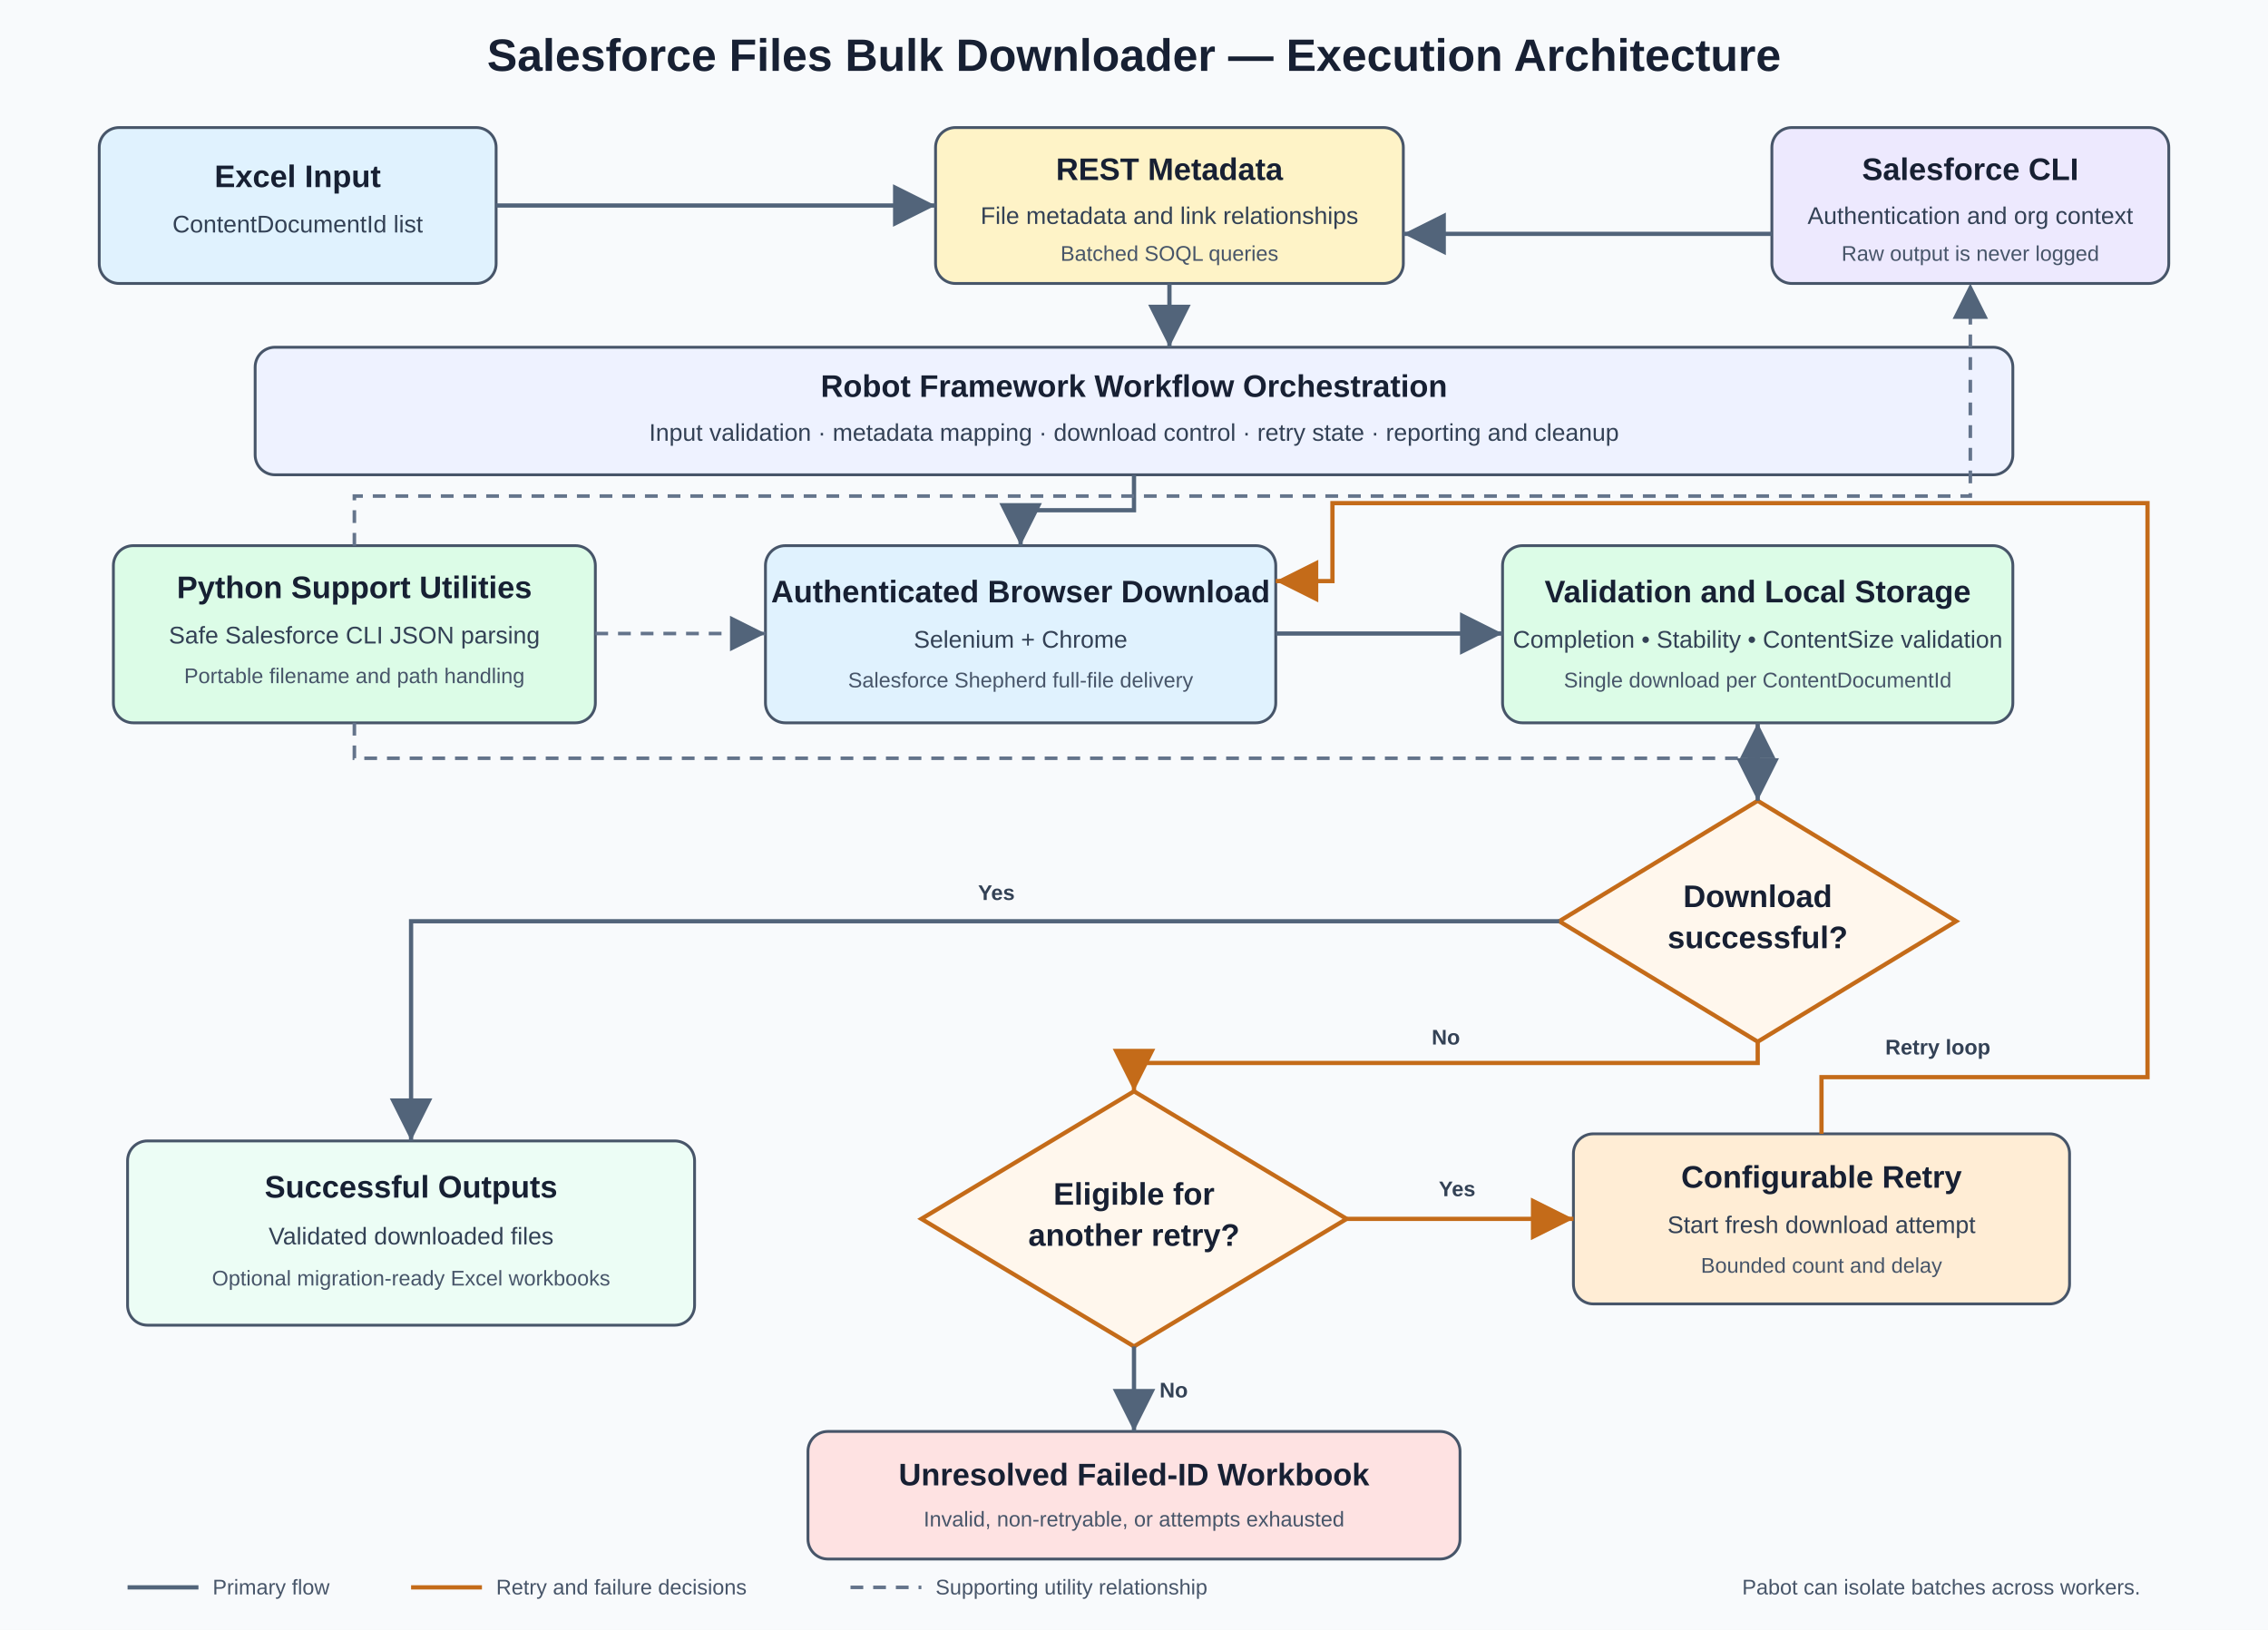
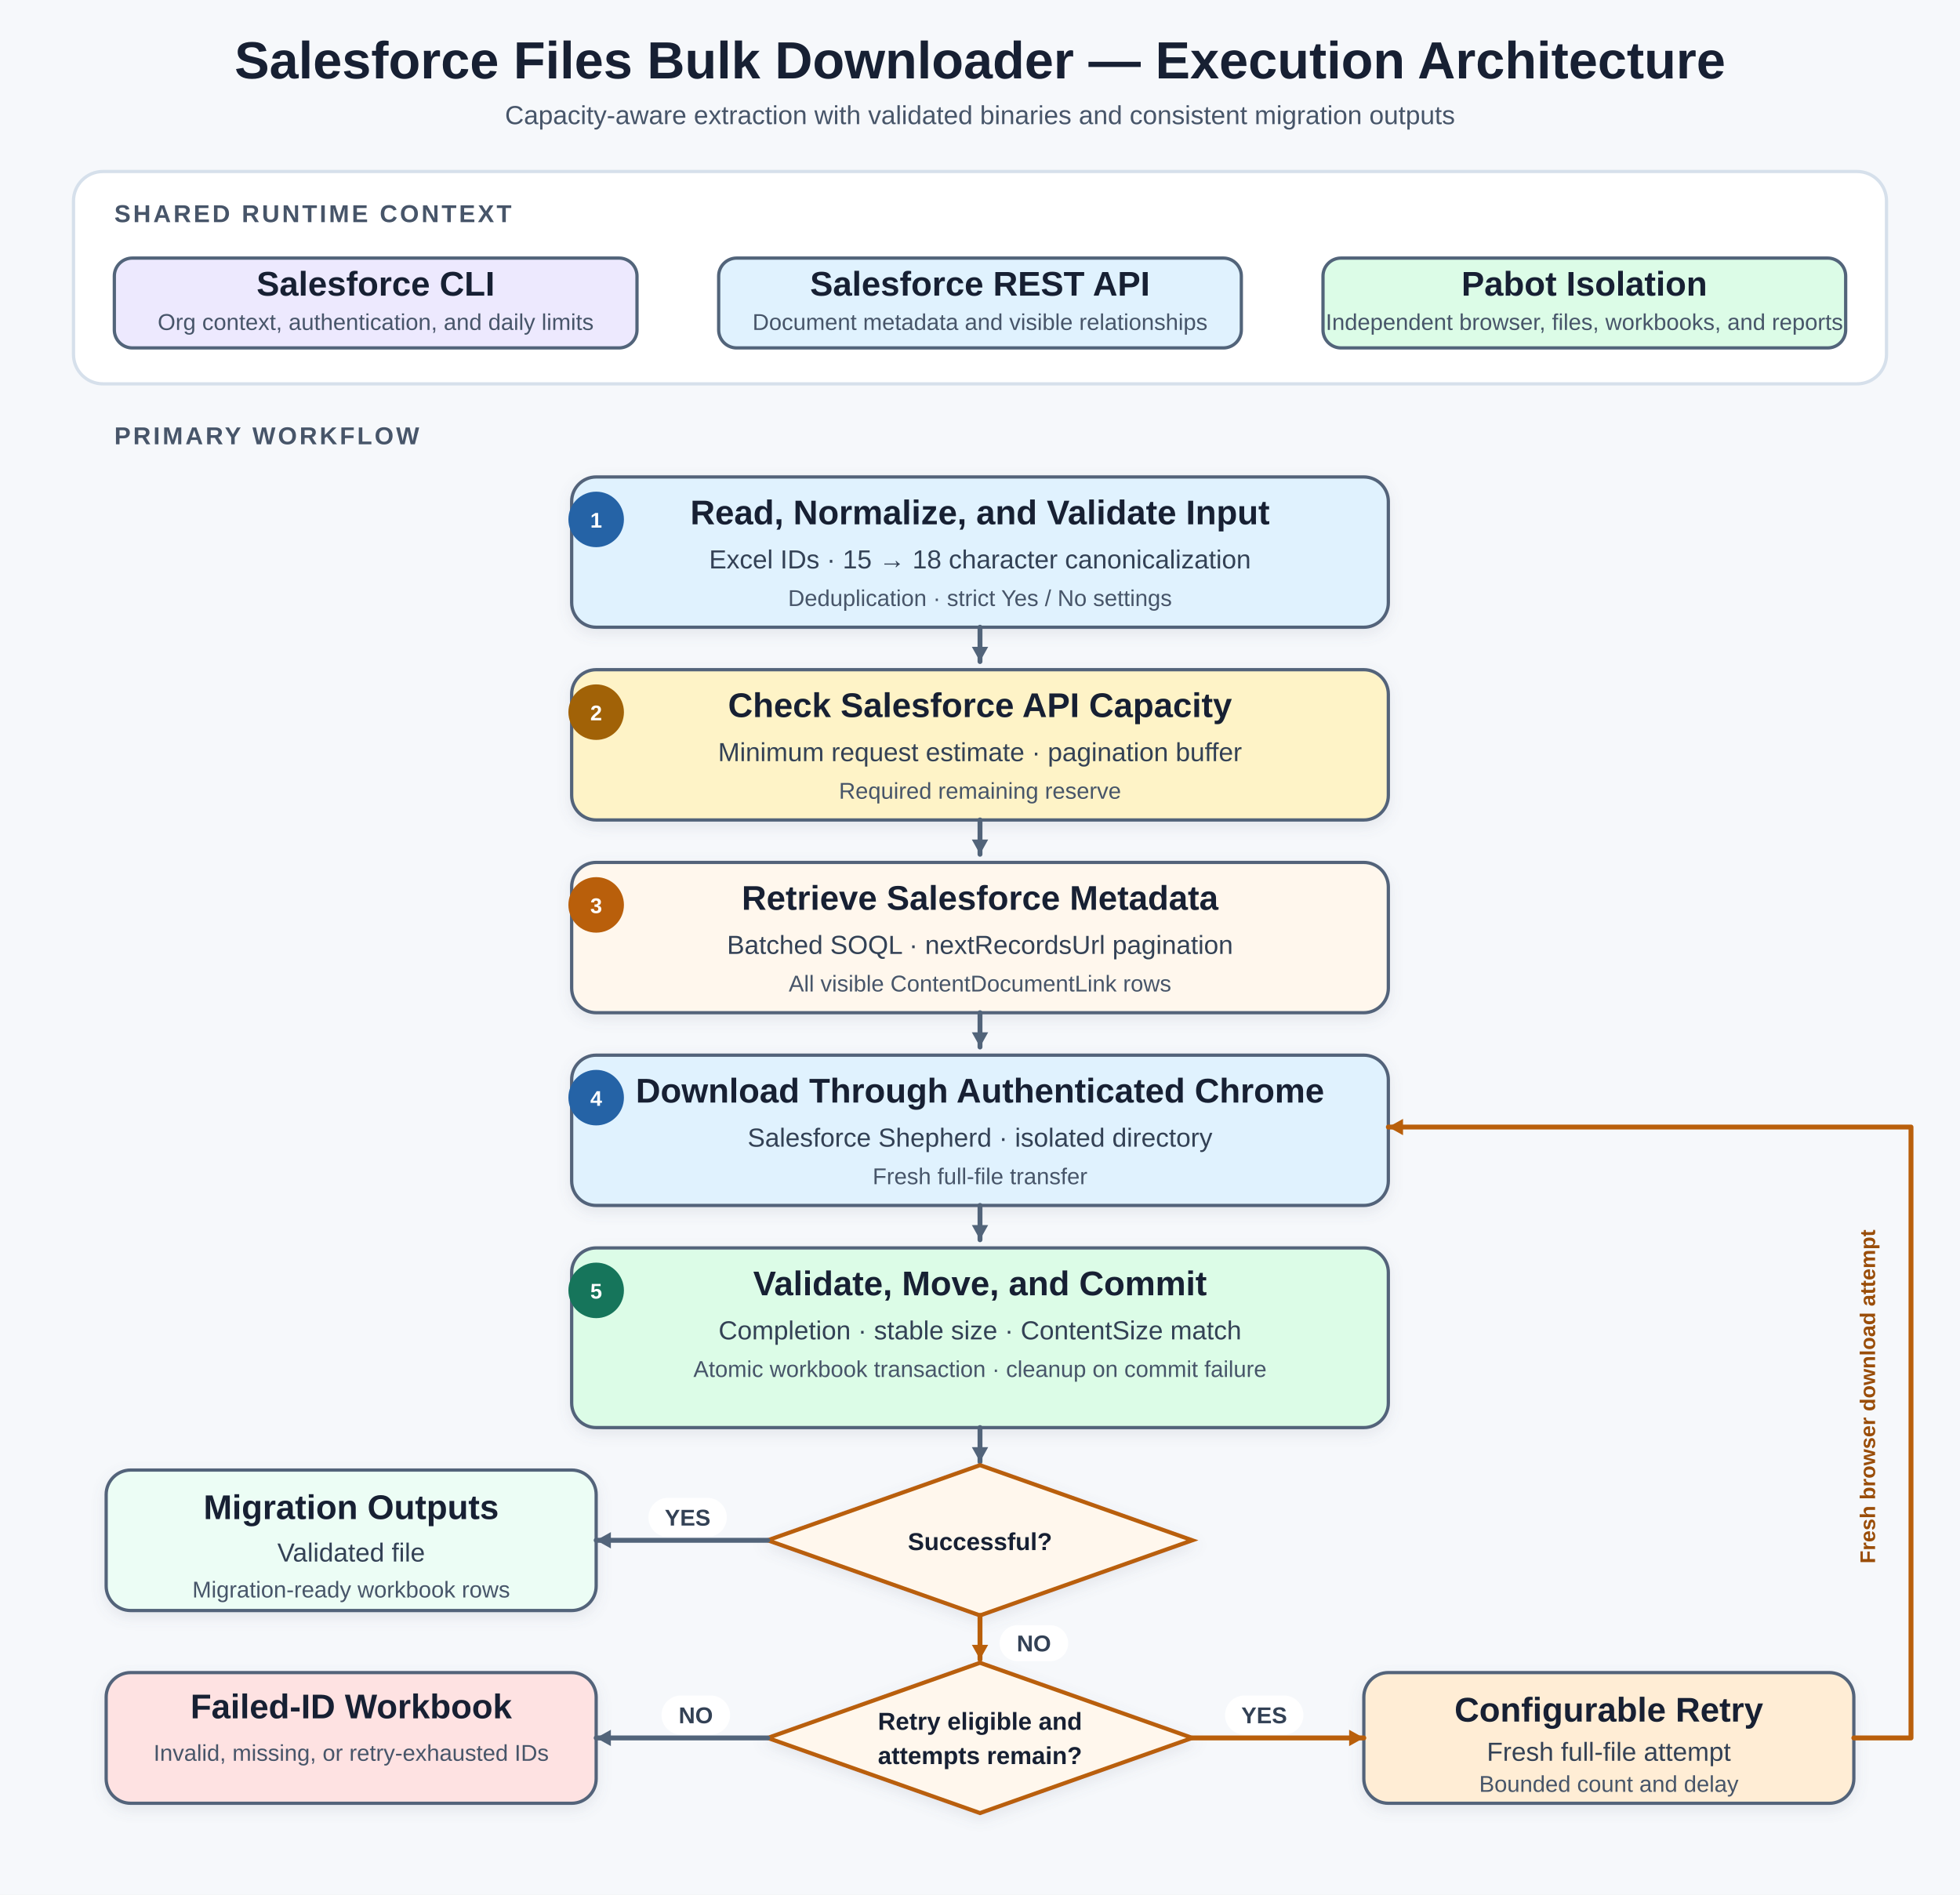
- <svg xmlns="http://www.w3.org/2000/svg" width="1600" height="1150" viewBox="0 0 1600 1150">
+ <svg xmlns="http://www.w3.org/2000/svg" width="1200" height="1160" viewBox="0 0 1200 1160" role="img" aria-labelledby="title description">
  <defs>
    <style>
-       .title { font: 700 32px Arial, sans-serif; fill: #172033; }
-       .heading { font: 700 22px Arial, sans-serif; fill: #172033; }
-       .body { font: 17px Arial, sans-serif; fill: #334155; }
-       .small { font: 15px Arial, sans-serif; fill: #475569; }
-       .label { font: 700 15px Arial, sans-serif; fill: #334155; }
-       .box { stroke: #475569; stroke-width: 2; rx: 14; }
-       .flow { stroke: #52647a; stroke-width: 3; fill: none; marker-end: url(#arrow); }
-       .support { stroke: #64748b; stroke-width: 2.5; stroke-dasharray: 9 7; fill: none; marker-end: url(#arrow); }
-       .retry { stroke: #c46b19; stroke-width: 3; fill: none; marker-end: url(#arrow-orange); }
+       .title { font: 700 32px "Segoe UI", Arial, sans-serif; fill: #172033; }
+       .subtitle { font: 16px "Segoe UI", Arial, sans-serif; fill: #475569; }
+       .section { font: 700 15px "Segoe UI", Arial, sans-serif; fill: #475569; letter-spacing: 1.5px; }
+       .heading { font: 700 21px "Segoe UI", Arial, sans-serif; fill: #172033; }
+       .decision { font: 700 15px "Segoe UI", Arial, sans-serif; fill: #172033; }
+       .body { font: 16px "Segoe UI", Arial, sans-serif; fill: #334155; }
+       .small { font: 14px "Segoe UI", Arial, sans-serif; fill: #475569; }
+       .step { font: 700 13px "Segoe UI", Arial, sans-serif; fill: #ffffff; }
+       .label { font: 700 14px "Segoe UI", Arial, sans-serif; fill: #334155; }
+       .retry-note { font: 700 13px "Segoe UI", Arial, sans-serif; fill: #9a4d08; }
+       .panel { fill: #ffffff; stroke: #d6e0eb; stroke-width: 2; }
+       .box { stroke: #52647a; stroke-width: 2; }
+       .flow { fill: none; stroke: #52647a; stroke-width: 3; stroke-linecap: round; stroke-linejoin: round; marker-end: url(#arrow); }
+       .retry { fill: none; stroke: #b95f0b; stroke-width: 3; stroke-linecap: round; stroke-linejoin: round; marker-end: url(#arrow-orange); }
    </style>
-     <marker id="arrow" markerWidth="12" markerHeight="12" refX="10" refY="5" orient="auto">
-       <path d="M0,0 L10,5 L0,10 z" fill="#52647a" />
+     <filter id="shadow" x="-10%" y="-10%" width="120%" height="130%">
+       <feDropShadow dx="0" dy="3" stdDeviation="4" flood-color="#64748b" flood-opacity="0.14" />
+     </filter>
+     <marker id="arrow" markerWidth="12" markerHeight="12" refX="9" refY="5" orient="auto" markerUnits="userSpaceOnUse">
+       <path d="M0 0 L9 5 L0 10 Z" fill="#52647a" />
    </marker>
-     <marker id="arrow-orange" markerWidth="12" markerHeight="12" refX="10" refY="5" orient="auto">
-       <path d="M0,0 L10,5 L0,10 z" fill="#c46b19" />
+     <marker id="arrow-orange" markerWidth="12" markerHeight="12" refX="9" refY="5" orient="auto" markerUnits="userSpaceOnUse">
+       <path d="M0 0 L9 5 L0 10 Z" fill="#b95f0b" />
    </marker>
  </defs>
-   <rect width="1600" height="1150" fill="#f8fafc" />
-   <text x="800" y="50" text-anchor="middle" class="title">Salesforce Files Bulk Downloader — Execution Architecture</text>
-   <rect x="70" y="90" width="280" height="110" class="box" fill="#e0f2fe" />
-   <text x="210" y="132" text-anchor="middle" class="heading">Excel Input</text>
-   <text x="210" y="164" text-anchor="middle" class="body">ContentDocumentId list</text>
-   <rect x="660" y="90" width="330" height="110" class="box" fill="#fef3c7" />
-   <text x="825" y="127" text-anchor="middle" class="heading">REST Metadata</text>
-   <text x="825" y="158" text-anchor="middle" class="body">File metadata and link relationships</text>
-   <text x="825" y="184" text-anchor="middle" class="small">Batched SOQL queries</text>
-   <rect x="1250" y="90" width="280" height="110" class="box" fill="#ede9fe" />
-   <text x="1390" y="127" text-anchor="middle" class="heading">Salesforce CLI</text>
-   <text x="1390" y="158" text-anchor="middle" class="body">Authentication and org context</text>
-   <text x="1390" y="184" text-anchor="middle" class="small">Raw output is never logged</text>
-   <path d="M350 145 H660" class="flow" />
-   <path d="M1250 165 H990" class="flow" />
-   <rect x="180" y="245" width="1240" height="90" class="box" fill="#eef2ff" />
-   <text x="800" y="280" text-anchor="middle" class="heading">Robot Framework Workflow Orchestration</text>
-   <text x="800" y="311" text-anchor="middle" class="body">Input validation · metadata mapping · download control · retry state · reporting and cleanup</text>
-   <path d="M825 200 V245" class="flow" />
-   <rect x="80" y="385" width="340" height="125" class="box" fill="#dcfce7" />
-   <text x="250" y="422" text-anchor="middle" class="heading">Python Support Utilities</text>
-   <text x="250" y="454" text-anchor="middle" class="body">Safe Salesforce CLI JSON parsing</text>
-   <text x="250" y="482" text-anchor="middle" class="small">Portable filename and path handling</text>
-   <rect x="540" y="385" width="360" height="125" class="box" fill="#e0f2fe" />
-   <text x="720" y="425" text-anchor="middle" class="heading">Authenticated Browser Download</text>
-   <text x="720" y="457" text-anchor="middle" class="body">Selenium + Chrome</text>
-   <text x="720" y="485" text-anchor="middle" class="small">Salesforce Shepherd full-file delivery</text>
-   <rect x="1060" y="385" width="360" height="125" class="box" fill="#dcfce7" />
-   <text x="1240" y="425" text-anchor="middle" class="heading">Validation and Local Storage</text>
-   <text x="1240" y="457" text-anchor="middle" class="body">Completion • Stability • ContentSize validation</text>
-   <text x="1240" y="485" text-anchor="middle" class="small">Single download per ContentDocumentId</text>
-   <path d="M800 335 V360 H720 V385" class="flow" />
-   <path d="M900 447 H1060" class="flow" />
-   <path d="M250 385 V350 H1390 V200" class="support" />
-   <path d="M420 447 H540" class="support" />
-   <path d="M250 510 V535 H1240 V510" class="support" />
-   <polygon points="1240,565 1380,650 1240,735 1100,650" fill="#fff7ed" stroke="#c46b19" stroke-width="3" />
-   <text x="1240" y="640" text-anchor="middle" class="heading">Download</text>
-   <text x="1240" y="669" text-anchor="middle" class="heading">successful?</text>
-   <path d="M1240 510 V565" class="flow" />
-   <rect x="90" y="805" width="400" height="130" class="box" fill="#ecfdf5" />
-   <text x="290" y="845" text-anchor="middle" class="heading">Successful Outputs</text>
-   <text x="290" y="878" text-anchor="middle" class="body">Validated downloaded files</text>
-   <text x="290" y="907" text-anchor="middle" class="small">Optional migration-ready Excel workbooks</text>
-   <polygon points="800,770 950,860 800,950 650,860" fill="#fff7ed" stroke="#c46b19" stroke-width="3" />
-   <text x="800" y="850" text-anchor="middle" class="heading">Eligible for</text>
-   <text x="800" y="879" text-anchor="middle" class="heading">another retry?</text>
-   <rect x="1110" y="800" width="350" height="120" class="box" fill="#ffedd5" />
-   <text x="1285" y="838" text-anchor="middle" class="heading">Configurable Retry</text>
-   <text x="1285" y="870" text-anchor="middle" class="body">Start fresh download attempt</text>
-   <text x="1285" y="898" text-anchor="middle" class="small">Bounded count and delay</text>
-   <rect x="570" y="1010" width="460" height="90" class="box" fill="#fee2e2" />
-   <text x="800" y="1048" text-anchor="middle" class="heading">Unresolved Failed-ID Workbook</text>
-   <text x="800" y="1077" text-anchor="middle" class="small">Invalid, non-retryable, or attempts exhausted</text>
-   <path d="M1100 650 H290 V805" class="flow" />
-   <text x="690" y="635" class="label">Yes</text>
-   <path d="M1240 735 V750 H800 V770" class="retry" />
-   <text x="1010" y="737" class="label">No</text>
-   <path d="M950 860 H1110" class="retry" />
-   <text x="1015" y="844" class="label">Yes</text>
-   <path d="M1285 800 V760 H1515 V355 H940 V410 H900" class="retry" />
-   <text x="1330" y="744" class="label">Retry loop</text>
-   <path d="M800 950 V1010" class="flow" />
-   <text x="818" y="986" class="label">No</text>
-   <line x1="90" y1="1120" x2="140" y2="1120" stroke="#52647a" stroke-width="3" />
-   <text x="150" y="1125" class="small">Primary flow</text>
-   <line x1="290" y1="1120" x2="340" y2="1120" stroke="#c46b19" stroke-width="3" />
-   <text x="350" y="1125" class="small">Retry and failure decisions</text>
-   <line x1="600" y1="1120" x2="650" y2="1120" stroke="#64748b" stroke-width="2.5" stroke-dasharray="9 7" />
-   <text x="660" y="1125" class="small">Supporting utility relationship</text>
-   <text x="1510" y="1125" text-anchor="end" class="small">Pabot can isolate batches across workers.</text>
+   <rect width="1200" height="1160" fill="#f6f8fb" />
+   <text x="600" y="48" text-anchor="middle" class="title">Salesforce Files Bulk Downloader — Execution Architecture</text>
+   <text x="600" y="76" text-anchor="middle" class="subtitle">Capacity-aware extraction with validated binaries and consistent migration outputs</text>
+   <rect x="45" y="105" width="1110" height="130" rx="18" class="panel" />
+   <text x="70" y="136" class="section">SHARED RUNTIME CONTEXT</text>
+   <rect x="70" y="158" width="320" height="55" rx="11" class="box" fill="#ede9fe" />
+   <text x="230" y="181" text-anchor="middle" class="heading">Salesforce CLI</text>
+   <text x="230" y="202" text-anchor="middle" class="small">Org context, authentication, and daily limits</text>
+   <rect x="440" y="158" width="320" height="55" rx="11" class="box" fill="#e0f2fe" />
+   <text x="600" y="181" text-anchor="middle" class="heading">Salesforce REST API</text>
+   <text x="600" y="202" text-anchor="middle" class="small">Document metadata and visible relationships</text>
+   <rect x="810" y="158" width="320" height="55" rx="11" class="box" fill="#dcfce7" />
+   <text x="970" y="181" text-anchor="middle" class="heading">Pabot Isolation</text>
+   <text x="970" y="202" text-anchor="middle" class="small">Independent browser, files, workbooks, and reports</text>
+   <text x="70" y="272" class="section">PRIMARY WORKFLOW</text>
+   <rect x="350" y="292" width="500" height="92" rx="15" class="box" fill="#e0f2fe" filter="url(#shadow)" />
+   <circle cx="365" cy="318" r="17" fill="#2563a6" />
+   <text x="365" y="323" text-anchor="middle" class="step">1</text>
+   <text x="600" y="321" text-anchor="middle" class="heading">Read, Normalize, and Validate Input</text>
+   <text x="600" y="348" text-anchor="middle" class="body">Excel IDs · 15 → 18 character canonicalization</text>
+   <text x="600" y="371" text-anchor="middle" class="small">Deduplication · strict Yes / No settings</text>
+   <path d="M600 384 V405" class="flow" />
+   <rect x="350" y="410" width="500" height="92" rx="15" class="box" fill="#fef3c7" filter="url(#shadow)" />
+   <circle cx="365" cy="436" r="17" fill="#a16207" />
+   <text x="365" y="441" text-anchor="middle" class="step">2</text>
+   <text x="600" y="439" text-anchor="middle" class="heading">Check Salesforce API Capacity</text>
+   <text x="600" y="466" text-anchor="middle" class="body">Minimum request estimate · pagination buffer</text>
+   <text x="600" y="489" text-anchor="middle" class="small">Required remaining reserve</text>
+   <path d="M600 502 V523" class="flow" />
+   <rect x="350" y="528" width="500" height="92" rx="15" class="box" fill="#fff7ed" filter="url(#shadow)" />
+   <circle cx="365" cy="554" r="17" fill="#b95f0b" />
+   <text x="365" y="559" text-anchor="middle" class="step">3</text>
+   <text x="600" y="557" text-anchor="middle" class="heading">Retrieve Salesforce Metadata</text>
+   <text x="600" y="584" text-anchor="middle" class="body">Batched SOQL · nextRecordsUrl pagination</text>
+   <text x="600" y="607" text-anchor="middle" class="small">All visible ContentDocumentLink rows</text>
+   <path d="M600 620 V641" class="flow" />
+   <rect x="350" y="646" width="500" height="92" rx="15" class="box" fill="#e0f2fe" filter="url(#shadow)" />
+   <circle cx="365" cy="672" r="17" fill="#2563a6" />
+   <text x="365" y="677" text-anchor="middle" class="step">4</text>
+   <text x="600" y="675" text-anchor="middle" class="heading">Download Through Authenticated Chrome</text>
+   <text x="600" y="702" text-anchor="middle" class="body">Salesforce Shepherd · isolated directory</text>
+   <text x="600" y="725" text-anchor="middle" class="small">Fresh full-file transfer</text>
+   <path d="M600 738 V759" class="flow" />
+   <rect x="350" y="764" width="500" height="110" rx="15" class="box" fill="#dcfce7" filter="url(#shadow)" />
+   <circle cx="365" cy="790" r="17" fill="#16755b" />
+   <text x="365" y="795" text-anchor="middle" class="step">5</text>
+   <text x="600" y="793" text-anchor="middle" class="heading">Validate, Move, and Commit</text>
+   <text x="600" y="820" text-anchor="middle" class="body">Completion · stable size · ContentSize match</text>
+   <text x="600" y="843" text-anchor="middle" class="small">Atomic workbook transaction · cleanup on commit failure</text>
+   <path d="M600 874 V895" class="flow" />
+   <polygon points="600,897 730,943 600,989 470,943" fill="#fff7ed" stroke="#b95f0b" stroke-width="2.5" filter="url(#shadow)" />
+   <text x="600" y="949" text-anchor="middle" class="decision">Successful?</text>
+   <rect x="65" y="900" width="300" height="86" rx="15" class="box" fill="#ecfdf5" filter="url(#shadow)" />
+   <text x="215" y="930" text-anchor="middle" class="heading">Migration Outputs</text>
+   <text x="215" y="956" text-anchor="middle" class="body">Validated file</text>
+   <text x="215" y="978" text-anchor="middle" class="small">Migration-ready workbook rows</text>
+   <path d="M470 943 H365" class="flow" />
+   <rect x="397" y="917" width="48" height="24" rx="12" fill="#ffffff" />
+   <text x="421" y="934" text-anchor="middle" class="label">YES</text>
+   <path d="M600 989 V1016" class="retry" />
+   <rect x="612" y="995" width="42" height="22" rx="11" fill="#ffffff" />
+   <text x="633" y="1011" text-anchor="middle" class="label">NO</text>
+   <polygon points="600,1018 730,1064 600,1110 470,1064" fill="#fff7ed" stroke="#b95f0b" stroke-width="2.5" filter="url(#shadow)" />
+   <text x="600" y="1059" text-anchor="middle" class="decision">Retry eligible and</text>
+   <text x="600" y="1080" text-anchor="middle" class="decision">attempts remain?</text>
+   <rect x="65" y="1024" width="300" height="80" rx="15" class="box" fill="#fee2e2" filter="url(#shadow)" />
+   <text x="215" y="1052" text-anchor="middle" class="heading">Failed-ID Workbook</text>
+   <text x="215" y="1078" text-anchor="middle" class="small">Invalid, missing, or retry-exhausted IDs</text>
+   <path d="M470 1064 H365" class="flow" />
+   <rect x="405" y="1038" width="42" height="24" rx="12" fill="#ffffff" />
+   <text x="426" y="1055" text-anchor="middle" class="label">NO</text>
+   <rect x="835" y="1024" width="300" height="80" rx="15" class="box" fill="#ffedd5" filter="url(#shadow)" />
+   <text x="985" y="1054" text-anchor="middle" class="heading">Configurable Retry</text>
+   <text x="985" y="1078" text-anchor="middle" class="body">Fresh full-file attempt</text>
+   <text x="985" y="1097" text-anchor="middle" class="small">Bounded count and delay</text>
+   <path d="M730 1064 H835" class="retry" />
+   <rect x="750" y="1038" width="48" height="24" rx="12" fill="#ffffff" />
+   <text x="774" y="1055" text-anchor="middle" class="label">YES</text>
+   <path d="M1135 1064 H1170 V690 H850" class="retry" />
+   <text x="1148" y="855" text-anchor="middle" class="retry-note" transform="rotate(-90 1148 855)">Fresh browser download attempt</text>
</svg>
